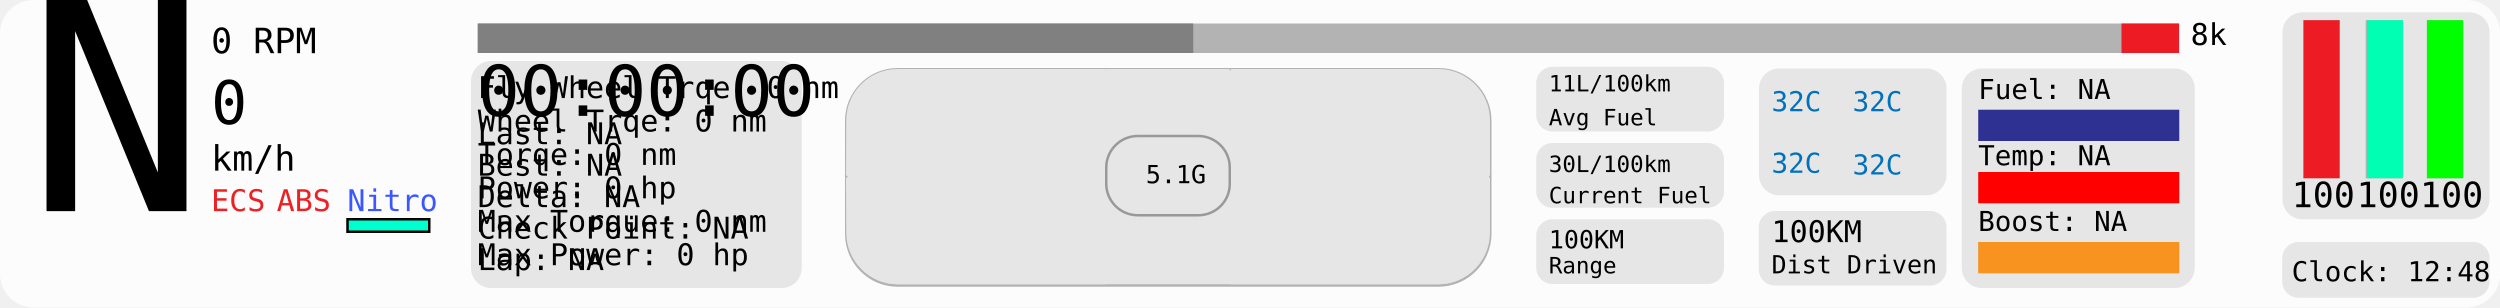
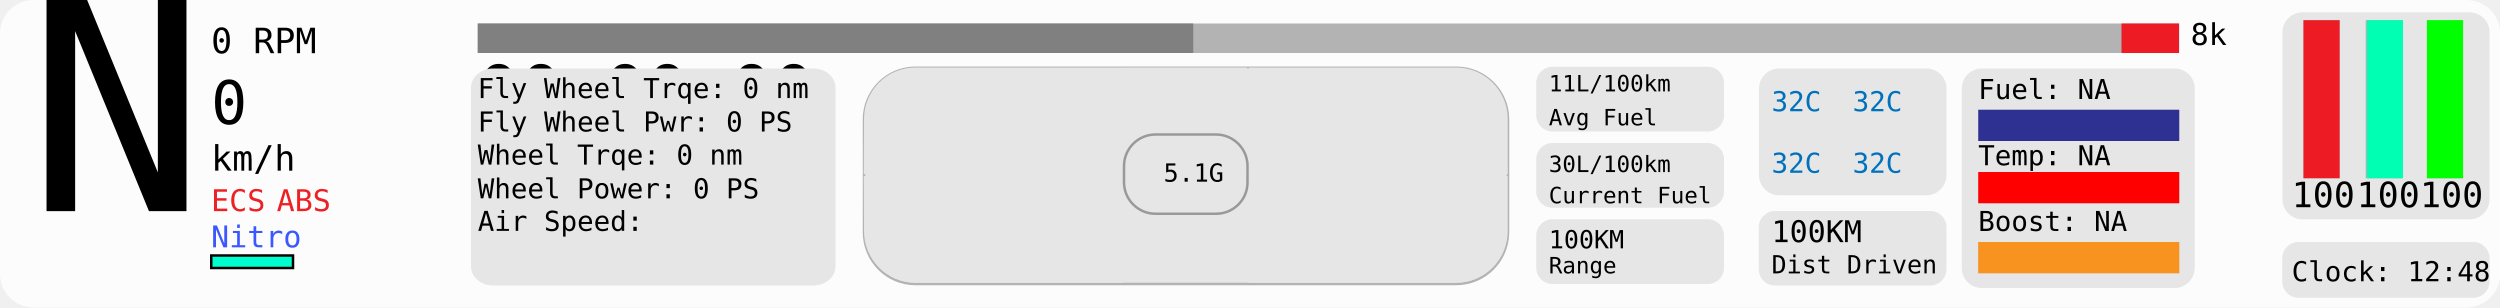
<svg xmlns="http://www.w3.org/2000/svg" version="1.1" id="app" x="0px" y="0px" viewBox="0 0 1000 123" style="enable-background:new 0 0 1000 123;" xml:space="preserve">
  <style type="text/css">
	.st0{opacity:0.79;fill:#FFFFFF;enable-background:new    ;}
	.st1{fill:#B3B3B3;}
	.st2{fill:#E6E6E6;}
	.st3{fill:#0071BC;}
	.st4{font-family:'Consolas';}
	.st5{font-size:11px;}
	.st6{fill:#808080;}
	.st7{font-size:12px;}
	.st8{font-size:14px;}
	.st9{font-size:24px;}
	.st10{font-size:120px;}
	.st11{fill:#ED1C24;}
	.st12{fill:#00FFB3;}
	.st13{fill:#00FF00;}
- 	.st14{fill:#FF0000;}
- 	.st15{fill:#CCCCCC;}
- 	.st16{fill:#F7931E;}
+ 	.st14{fill:#CCCCCC;}
+ 	.st15{fill:#F7931E;}
+ 	.st16{fill:#FF0000;}
	.st17{fill:#2E3192;}
	.st18{font-size:28px;}
	.st19{font-size:10px;}
	.st20{font-size:9px;}
	.st21{fill:#E6E6E6;stroke:#B3B3B3;stroke-miterlimit:10;}
	.st22{fill:#E6E6E6;stroke:#999999;stroke-miterlimit:10;}
	.st23{fill:#ED2024;}
	.st24{fill:#00FFCF;}
	.st25{fill:none;stroke:#020202;stroke-miterlimit:10;}
	.st26{fill:#3B57FF;}
</style>
  <path id="backgrond" class="st0" d="M986.5,123h-973C6,123,0,117,0,109.6V13.5C0,6,6,0,13.5,0h973.1c7.4,0,13.5,6,13.5,13.5v96.1  C1000,117,994,123,986.5,123z" />
  <rect id="rpm" x="191.1" y="9.4" class="st1" width="680.6" height="11.8" />
  <g id="brake_x5F_temps">
    <path id="brake_x5F_temps_x5F_rec" class="st2" d="M770.6,78.1h-59c-4.4,0-8-3.6-8-8V35.4c0-4.4,3.6-8,8-8h59c4.4,0,8,3.6,8,8v34.7   C778.5,74.5,775,78.1,770.6,78.1z" />
    <text id="brake1" transform="matrix(1 0 0 1 708.622 44.4975)" class="st3 st4 st5">32C</text>
-     <text id="brake3" transform="matrix(1 0 0 1 741.0546 69.7853)" class="st3 st4 st5">32C</text>
+     <text id="brake3" transform="matrix(1 0 0 1 741.0546 69.1179)" class="st3 st4 st5">32C</text>
    <text id="brake2" transform="matrix(1 0 0 1 708.6223 69.1184)" class="st3 st4 st5">32C</text>
    <text id="brake0" transform="matrix(1 0 0 1 741.0551 44.4973)" class="st3 st4 st5">32C</text>
  </g>
  <rect id="filler" x="191.1" y="9.4" class="st6" width="286.2" height="11.8" />
  <text id="max_x5F_rpm" transform="matrix(1 0 0 1 876.2633 18)" class="st4 st7">8k</text>
  <text id="units" transform="matrix(1 0 0 1 84.4457 68.2763)" class="st4 st8">km/h</text>
  <text id="speed" transform="matrix(1 0 0 1 84.4456 49.5788)" class="st4 st9">0</text>
  <text id="gear" transform="matrix(1 0 0 1 10.474 84.4477)" class="st4 st10">N</text>
  <text id="rpm_x5F_text" transform="matrix(1 0 0 1 84.4457 21.2893)" class="st4 st8">0 RPM</text>
  <rect id="top_x5F_rpm" x="848.6" y="9.4" class="st11" width="23" height="11.8" />
  <g id="pedals">
    <path id="pedals_x5F_rec" class="st2" d="M987.83,87.74h-66.85c-4.4,0-7.98-3.57-7.98-7.98V12.91c0-4.4,3.57-7.98,7.98-7.98h66.85   c4.4,0,7.98,3.57,7.98,7.98v66.85C995.8,84.17,992.23,87.74,987.83,87.74z" />
    <rect id="clutch" x="921.38" y="8.08" class="st1" width="14.47" height="63.22" />
    <rect id="gas" x="970.76" y="8.08" class="st1" width="14.47" height="63.22" />
    <rect id="brake" x="946.28" y="8.08" class="st1" width="14.47" height="63.22" />
    <rect id="clutch_x5F_filler_1_" x="921.38" y="8.08" transform="matrix(-1 -1.224647e-16 1.224647e-16 -1 1857.237 79.3748)" class="st11" width="14.47" height="63.22" />
    <rect id="brake_x5F_filler" x="946.74" y="8.08" transform="matrix(-1 -1.224647e-16 1.224647e-16 -1 1907.947 79.3747)" class="st12" width="14.47" height="63.22" />
    <rect id="gas_x5F_filler" x="970.76" y="8.08" transform="matrix(-1 -1.224647e-16 1.224647e-16 -1 1955.991 79.3748)" class="st13" width="14.47" height="63.22" />
    <text id="clutch_x5F_text" transform="matrix(1 0 0 1 916.6714 82.8876)" class="st4 st8">100</text>
    <text id="brake_x5F_text" transform="matrix(1 0 0 1 942.6429 82.8875)" class="st4 st8">100</text>
    <text id="gas_x5F_text" transform="matrix(1 0 0 1 967.999 82.8876)" class="st4 st8">100</text>
  </g>
  <g id="engine_x5F_info">
    <path id="engine_x5F_info_x5F_rec" class="st2" d="M869.9,115.2h-77.2c-4.4,0-8-3.6-8-8V35.4c0-4.4,3.6-8,8-8h77.2c4.4,0,8,3.6,8,8   v71.8C877.8,111.6,874.3,115.2,869.9,115.2z" />
-     <rect id="temps_x5F_rec_1_" x="791.3" y="68.8" class="st15" width="80.4" height="12.5" />
-     <rect id="boost_x5F_rec_1_" x="791.3" y="96.8" class="st15" width="80.4" height="12.5" />
-     <rect id="fuel_x5F_rec_1_" x="791.3" y="43.9" class="st15" width="80.4" height="12.5" />
-     <rect id="boost_x5F_filler_1_" x="791.3" y="96.8" class="st16" width="80.4" height="12.5" />
-     <rect id="temps_x5F_filler_1_" x="791.3" y="68.8" class="st14" width="80.4" height="12.5" />
+     <rect id="temps_x5F_rec_1_" x="791.3" y="68.8" class="st14" width="80.4" height="12.5" />
+     <rect id="boost_x5F_rec_1_" x="791.3" y="96.8" class="st14" width="80.4" height="12.5" />
+     <rect id="fuel_x5F_rec_1_" x="791.3" y="43.9" class="st14" width="80.4" height="12.5" />
+     <rect id="boost_x5F_filler_1_" x="791.3" y="96.8" class="st15" width="80.4" height="12.5" />
+     <rect id="temps_x5F_filler_1_" x="791.3" y="68.8" class="st16" width="80.4" height="12.5" />
    <rect id="fuel_x5F_filler_1_" x="791.3" y="43.9" class="st17" width="80.4" height="12.5" />
    <text id="fuel_2_" transform="matrix(1 0 0 1 791.2897 39.6079)" class="st4 st5">Fuel: NA</text>
    <text id="temps_2_" transform="matrix(1 0 0 1 791.2897 66.0986)" class="st4 st5">Temp: NA</text>
    <text id="boost_2_" transform="matrix(1 0 0 1 791.2899 92.3883)" class="st4 st5">Boost: NA</text>
  </g>
-   <path id="lap_x5F_times_x5F_rec" class="st2" d="M312.7,115.2H196.4c-4.4,0-8-3.6-8-8V32.4c0-4.4,3.6-8,8-8h116.3c4.4,0,8,3.6,8,8  v74.8C320.7,111.6,317.1,115.2,312.7,115.2z" />
  <g id="lap_x5F_times">
    <text id="best_x5F_lap_x5F_time" transform="matrix(1 0 0 1 191.0662 70.271)" class="st4 st7">Best: NA</text>
    <text id="last_x5F_lap_x5F_time" transform="matrix(1 0 0 1 191.0663 57.6821)" class="st4 st7">Last: NA</text>
    <text id="current" transform="matrix(1 0 0 1 191.0659 46.3356)" class="st4 st18">00:00:00</text>
    <text id="lap" transform="matrix(1 0 0 1 191.0666 108.0383)" class="st4 st7">Lap: NA</text>
    <text id="check_x5F_point" transform="matrix(1 0 0 1 191.0659 95.449)" class="st4 st7">Check Point: NA </text>
    <text id="delta" transform="matrix(1 0 0 1 191.0664 82.8601)" class="st4 st7">Delta: NA</text>
  </g>
+   <path id="lap_x5F_times_x5F_rec" class="st2" d="M325.4,114.2H197.2c-4.8,0-8.8-3.4-8.8-7.6V35c0-4.2,4-7.6,8.8-7.6h128.2  c4.8,0,8.8,3.4,8.8,7.6v71.5C334.2,110.8,330.2,114.2,325.4,114.2z" />
  <g id="power_x5F_info">
-     <text transform="matrix(1 0 0 1 191.1 106.0771)" class="st4 st7">Max Power: 0 hp</text>
-     <text transform="matrix(1 0 0 1 191.066 39.231)" class="st4 st7">Fly Wheel Trqe: 0 nm</text>
-     <text transform="matrix(1 0 0 1 191.1 52.6)" class="st4 st7">Wheel Trqe: 0 nm</text>
-     <text transform="matrix(1 0 0 1 191.1 79.3384)" class="st4 st7">Power: 0 hp</text>
-     <text transform="matrix(1 0 0 1 191.1 92.7076)" class="st4 st7">Max Torque: 0 nm</text>
-     <text transform="matrix(1 0 0 1 191.0999 65.9692)" class="st4 st7">Torqe: 0 nm</text>
+     <text id="air_x5F_speed" transform="matrix(1 0 0 1 191.0998 92.35)" class="st4 st5">Air Speed:</text>
+     <text id="fly_x5F_wheel_x5F_trqe" transform="matrix(1 0 0 1 191.066 39.231)" class="st4 st5">Fly Wheel Trqe: 0 nm</text>
+     <text id="wheel_x5F_torqe" transform="matrix(1 0 0 1 191.1 65.8427)" class="st4 st5">Wheel Trqe: 0 nm</text>
+     <text id="wheel_x5F_power" transform="matrix(1 0 0 1 191.1 79.3384)" class="st4 st5">Wheel Power: 0 PS</text>
+     <text id="fly_x5F_wheel_x5F_power" transform="matrix(1 0 0 1 191.0999 52.6)" class="st4 st5">Fly Wheel Pwr: 0 PS</text>
  </g>
  <path id="time_x5F_rec" class="st2" d="M989.3,119.1h-69.9c-3.6,0-6.5-2.9-6.5-6.5v-9.3c0-3.6,2.9-6.5,6.5-6.5h69.9  c3.6,0,6.5,2.9,6.5,6.5v9.3C995.8,116.2,992.9,119.1,989.3,119.1z" />
  <text id="time" transform="matrix(1 0 0 1 916.6711 112.4999)" class="st4 st5">Clock: 12:48</text>
  <g id="fuel_x5F_range">
    <path id="distance_x5F_driven" class="st2" d="M772.1,114.2H710c-3.6,0-6.5-2.9-6.5-6.5V90.9c0-3.6,2.9-6.5,6.5-6.5h62.1   c3.6,0,6.5,2.9,6.5,6.5v16.8C778.5,111.3,775.7,114.2,772.1,114.2z" />
    <path id="current_x5F_fuelrec_1_" class="st2" d="M683.1,83.1H621c-3.6,0-6.5-2.9-6.5-6.5V63.7c0-3.6,2.9-6.5,6.5-6.5h62.1   c3.6,0,6.5,2.9,6.5,6.5v12.9C689.6,80.2,686.7,83.1,683.1,83.1z" />
    <path id="average_x5F_fuel_x5F_rec" class="st2" d="M683.1,52.6H621c-3.6,0-6.5-2.9-6.5-6.5V33.2c0-3.6,2.9-6.5,6.5-6.5h62.1   c3.6,0,6.5,2.9,6.5,6.5v12.9C689.6,49.7,686.7,52.6,683.1,52.6z" />
    <path id="range_x5F_rec" class="st2" d="M683.1,113.6H621c-3.6,0-6.5-2.9-6.5-6.5V94.2c0-3.6,2.9-6.5,6.5-6.5h62.1   c3.6,0,6.5,2.9,6.5,6.5v12.9C689.6,110.7,686.7,113.6,683.1,113.6z" />
    <text transform="matrix(1 0 0 1 708.6223 109.3483)" class="st4 st19">Dist Driven</text>
    <text id="driven_x5F_distance" transform="matrix(1 0 0 1 708.6227 96.8485)" class="st4 st7">100KM</text>
    <text id="range_x5F_text" transform="matrix(1 0 0 1 619.5272 99.331)" class="st4 st19">100KM</text>
    <text transform="matrix(1 0 0 1 619.5273 109.3491)" class="st4 st20">Range</text>
    <text id="current_x5F_fuel_x5F_text" transform="matrix(1 0 0 1 619.5276 50.1345)" class="st4 st20">Avg Fuel</text>
    <text id="average_x5F_fuel_x5F_text" transform="matrix(1 0 0 1 619.5269 36.5523)" class="st4 st20">11L/100km</text>
    <text id="current_x5F_fuel" transform="matrix(1 0 0 1 619.5268 68.8157)" class="st4 st20">30L/100km</text>
    <text transform="matrix(1 0 0 1 619.5273 81.3159)" class="st4 st20">Current Fuel</text>
  </g>
  <g id="g-force-rec">
    <g id="g-force-fillers">
	</g>
-     <path class="st21" d="M575.3,114.2H359.1c-11.4,0-20.6-9.2-20.6-20.7V48.3c0-11.4,9.2-20.6,20.6-20.6h216.3   c11.4,0,20.7,9.2,20.7,20.6v45.3C596,105,586.8,114.2,575.3,114.2z" />
-     <rect id="rear-filler-3g" x="442.3" y="103.1" class="st2" width="49.8" height="10.2" />
-     <rect id="front-filler-3g" x="442.1" y="27.6" class="st2" width="49.8" height="7.8" />
-     <path id="rear-left-filler-3g" class="st2" d="M338.4,71h103.7v42.7h-83c-11.4,0-20.6-9.2-20.6-20.7L338.4,71L338.4,71z" />
-     <path id="rear-right-filler-3g" class="st2" d="M596,71H492.3v42.7h83c11.4,0,20.7-9.2,20.7-20.7V71z" />
-     <path id="front-right-filler-3g" class="st2" d="M596,70.3H492.3V27.6h83c11.4,0,20.7,9.2,20.7,20.6V70.3L596,70.3z" />
-     <path id="front-left-filler-3g" class="st2" d="M338.4,70.3h103.7V27.6h-83c-11.4,0-20.6,9.2-20.6,20.6L338.4,70.3L338.4,70.3z" />
-     <path id="front-right-filler-2g_1_" class="st2" d="M547.7,35.5h-55.8v34.8h73.8V53.6C565.7,43.6,557.6,35.5,547.7,35.5z" />
-     <rect id="rear-filler-2g" x="442.5" y="92.4" class="st2" width="49.8" height="12.7" />
-     <rect id="front-filler-2g" x="442.1" y="35.4" class="st2" width="49.8" height="10.3" />
-     <path id="rear-right-filler-2g" class="st2" d="M547.7,105.1h-55.3V70.3h73.4V87C565.7,97,557.6,105.1,547.7,105.1z" />
-     <path id="rear-left-filler-2g" class="st2" d="M386.3,105.1h56.3V70.3h-74.3V87C368.2,97,376.3,105.1,386.3,105.1z" />
-     <path id="front-left-filler-2g" class="st2" d="M386.3,35.5h56.3v34.8h-74.3V53.6C368.2,43.6,376.3,35.5,386.3,35.5z" />
-     <path id="rear-right-filler-1g" class="st2" d="M537.1,70.8h-45V95H517c11.1,0,20-9,20-20L537.1,70.8L537.1,70.8z" />
-     <rect id="rear-filler-1g" x="442.5" y="71.3" class="st2" width="49.3" height="23.6" />
-     <rect id="front-filler-1g" x="443" y="46.3" class="st2" width="49.3" height="22.7" />
-     <path id="front-right-filler-1g" class="st2" d="M537.3,70.3h-45.4v-24h25.4c11.1,0,20,9,20,20V70.3z" />
-     <path id="rear-left-filler-1g" class="st2" d="M397.2,70.9h45.4v23.9h-25.4c-11.1,0-20-9-20-20V70.9z" />
-     <path id="front-left-filler-1g" class="st2" d="M397.2,70.3h45.4v-24h-25.4c-11.1,0-20,9-20,20V70.3z" />
-     <path class="st22" d="M479.3,86.1h-24.2c-6.9,0-12.6-5.6-12.6-12.6V67c0-6.9,5.6-12.6,12.6-12.6h24.2c6.9,0,12.6,5.6,12.6,12.6v6.6   C491.9,80.5,486.3,86.1,479.3,86.1z" />
-     <text id="g-text" transform="matrix(1 0 0 1 458.3423 73.291)" class="st4 st19">5.1G</text>
+     <path class="st21" d="M582.4,113.6H366.2c-11.4,0-20.6-9.2-20.6-20.7V47.7c0-11.4,9.2-20.6,20.6-20.6h216.3   c11.4,0,20.7,9.2,20.7,20.6V93C603.1,104.4,593.9,113.6,582.4,113.6z" />
+     <rect id="rear-filler-3g" x="449.4" y="102.5" class="st2" width="49.8" height="10.2" />
+     <rect id="front-filler-3g" x="449.2" y="27" class="st2" width="49.8" height="7.8" />
+     <path id="rear-left-filler-3g" class="st2" d="M345.5,70.4h103.7v42.7h-83c-11.4,0-20.6-9.2-20.6-20.7L345.5,70.4L345.5,70.4z" />
+     <path id="rear-right-filler-3g" class="st2" d="M603.1,70.4H499.4v42.7h83c11.4,0,20.7-9.2,20.7-20.7V70.4z" />
+     <path id="front-right-filler-3g" class="st2" d="M603.1,69.7H499.4V27h83c11.4,0,20.7,9.2,20.7,20.6V69.7L603.1,69.7z" />
+     <path id="front-left-filler-3g" class="st2" d="M345.5,69.7h103.7V27h-83c-11.4,0-20.6,9.2-20.6,20.6L345.5,69.7L345.5,69.7z" />
+     <path id="front-right-filler-2g_1_" class="st2" d="M554.8,34.9H499v34.8h73.8V53C572.8,43,564.7,34.9,554.8,34.9z" />
+     <rect id="rear-filler-2g" x="449.6" y="91.8" class="st2" width="49.8" height="12.7" />
+     <rect id="front-filler-2g" x="449.2" y="34.8" class="st2" width="49.8" height="10.3" />
+     <path id="rear-right-filler-2g" class="st2" d="M554.8,104.5h-55.3V69.7h73.4v16.7C572.8,96.4,564.7,104.5,554.8,104.5z" />
+     <path id="rear-left-filler-2g" class="st2" d="M393.4,104.5h56.3V69.7h-74.3v16.7C375.3,96.4,383.4,104.5,393.4,104.5z" />
+     <path id="front-left-filler-2g" class="st2" d="M393.4,34.9h56.3v34.8h-74.3V53C375.3,43,383.4,34.9,393.4,34.9z" />
+     <path id="rear-right-filler-1g" class="st2" d="M544.2,70.2h-45v24.2h24.9c11.1,0,20-9,20-20L544.2,70.2L544.2,70.2z" />
+     <rect id="rear-filler-1g" x="449.6" y="70.7" class="st2" width="49.3" height="23.6" />
+     <rect id="front-filler-1g" x="450.1" y="45.7" class="st2" width="49.3" height="22.7" />
+     <path id="front-right-filler-1g" class="st2" d="M544.4,69.7H499v-24h25.4c11.1,0,20,9,20,20V69.7z" />
+     <path id="rear-left-filler-1g" class="st2" d="M404.3,70.3h45.4v23.9h-25.4c-11.1,0-20-9-20-20V70.3z" />
+     <path id="front-left-filler-1g" class="st2" d="M404.3,69.7h45.4v-24h-25.4c-11.1,0-20,9-20,20V69.7z" />
+     <path class="st22" d="M486.4,85.5h-24.2c-6.9,0-12.6-5.6-12.6-12.6v-6.5c0-6.9,5.6-12.6,12.6-12.6h24.2c6.9,0,12.6,5.6,12.6,12.6   V73C499,79.9,493.4,85.5,486.4,85.5z" />
+     <text id="g-text" transform="matrix(1 0 0 1 465.4423 72.662)" class="st4 st19">5.1G</text>
  </g>
  <text id="esc" transform="matrix(1 0 0 1 84.4457 84.4481)" class="st23 st4 st7">ECS</text>
  <text id="abs" transform="matrix(1 0 0 1 110.6521 84.4483)" class="st23 st4 st7">ABS</text>
  <g id="nitro_x5F_layer">
-     <rect id="nitro_x5F_rec_x5F_filler" x="139" y="87.7" class="st24" width="32.7" height="5" />
-     <rect id="nitro_x5F_rec" x="139" y="87.7" class="st25" width="32.7" height="5" />
-     <text id="nitro" transform="matrix(1 0 0 1 138.9546 84.4483)" class="st26 st4 st7">Nitro</text>
+     <rect id="nitro_x5F_rec_x5F_filler" x="84.5" y="102.2" class="st24" width="32.7" height="5" />
+     <rect id="nitro_x5F_rec" x="84.5" y="102.2" class="st25" width="32.7" height="5" />
+     <text id="nitro" transform="matrix(1 0 0 1 84.4457 98.9242)" class="st26 st4 st7">Nitro</text>
  </g>
</svg>
